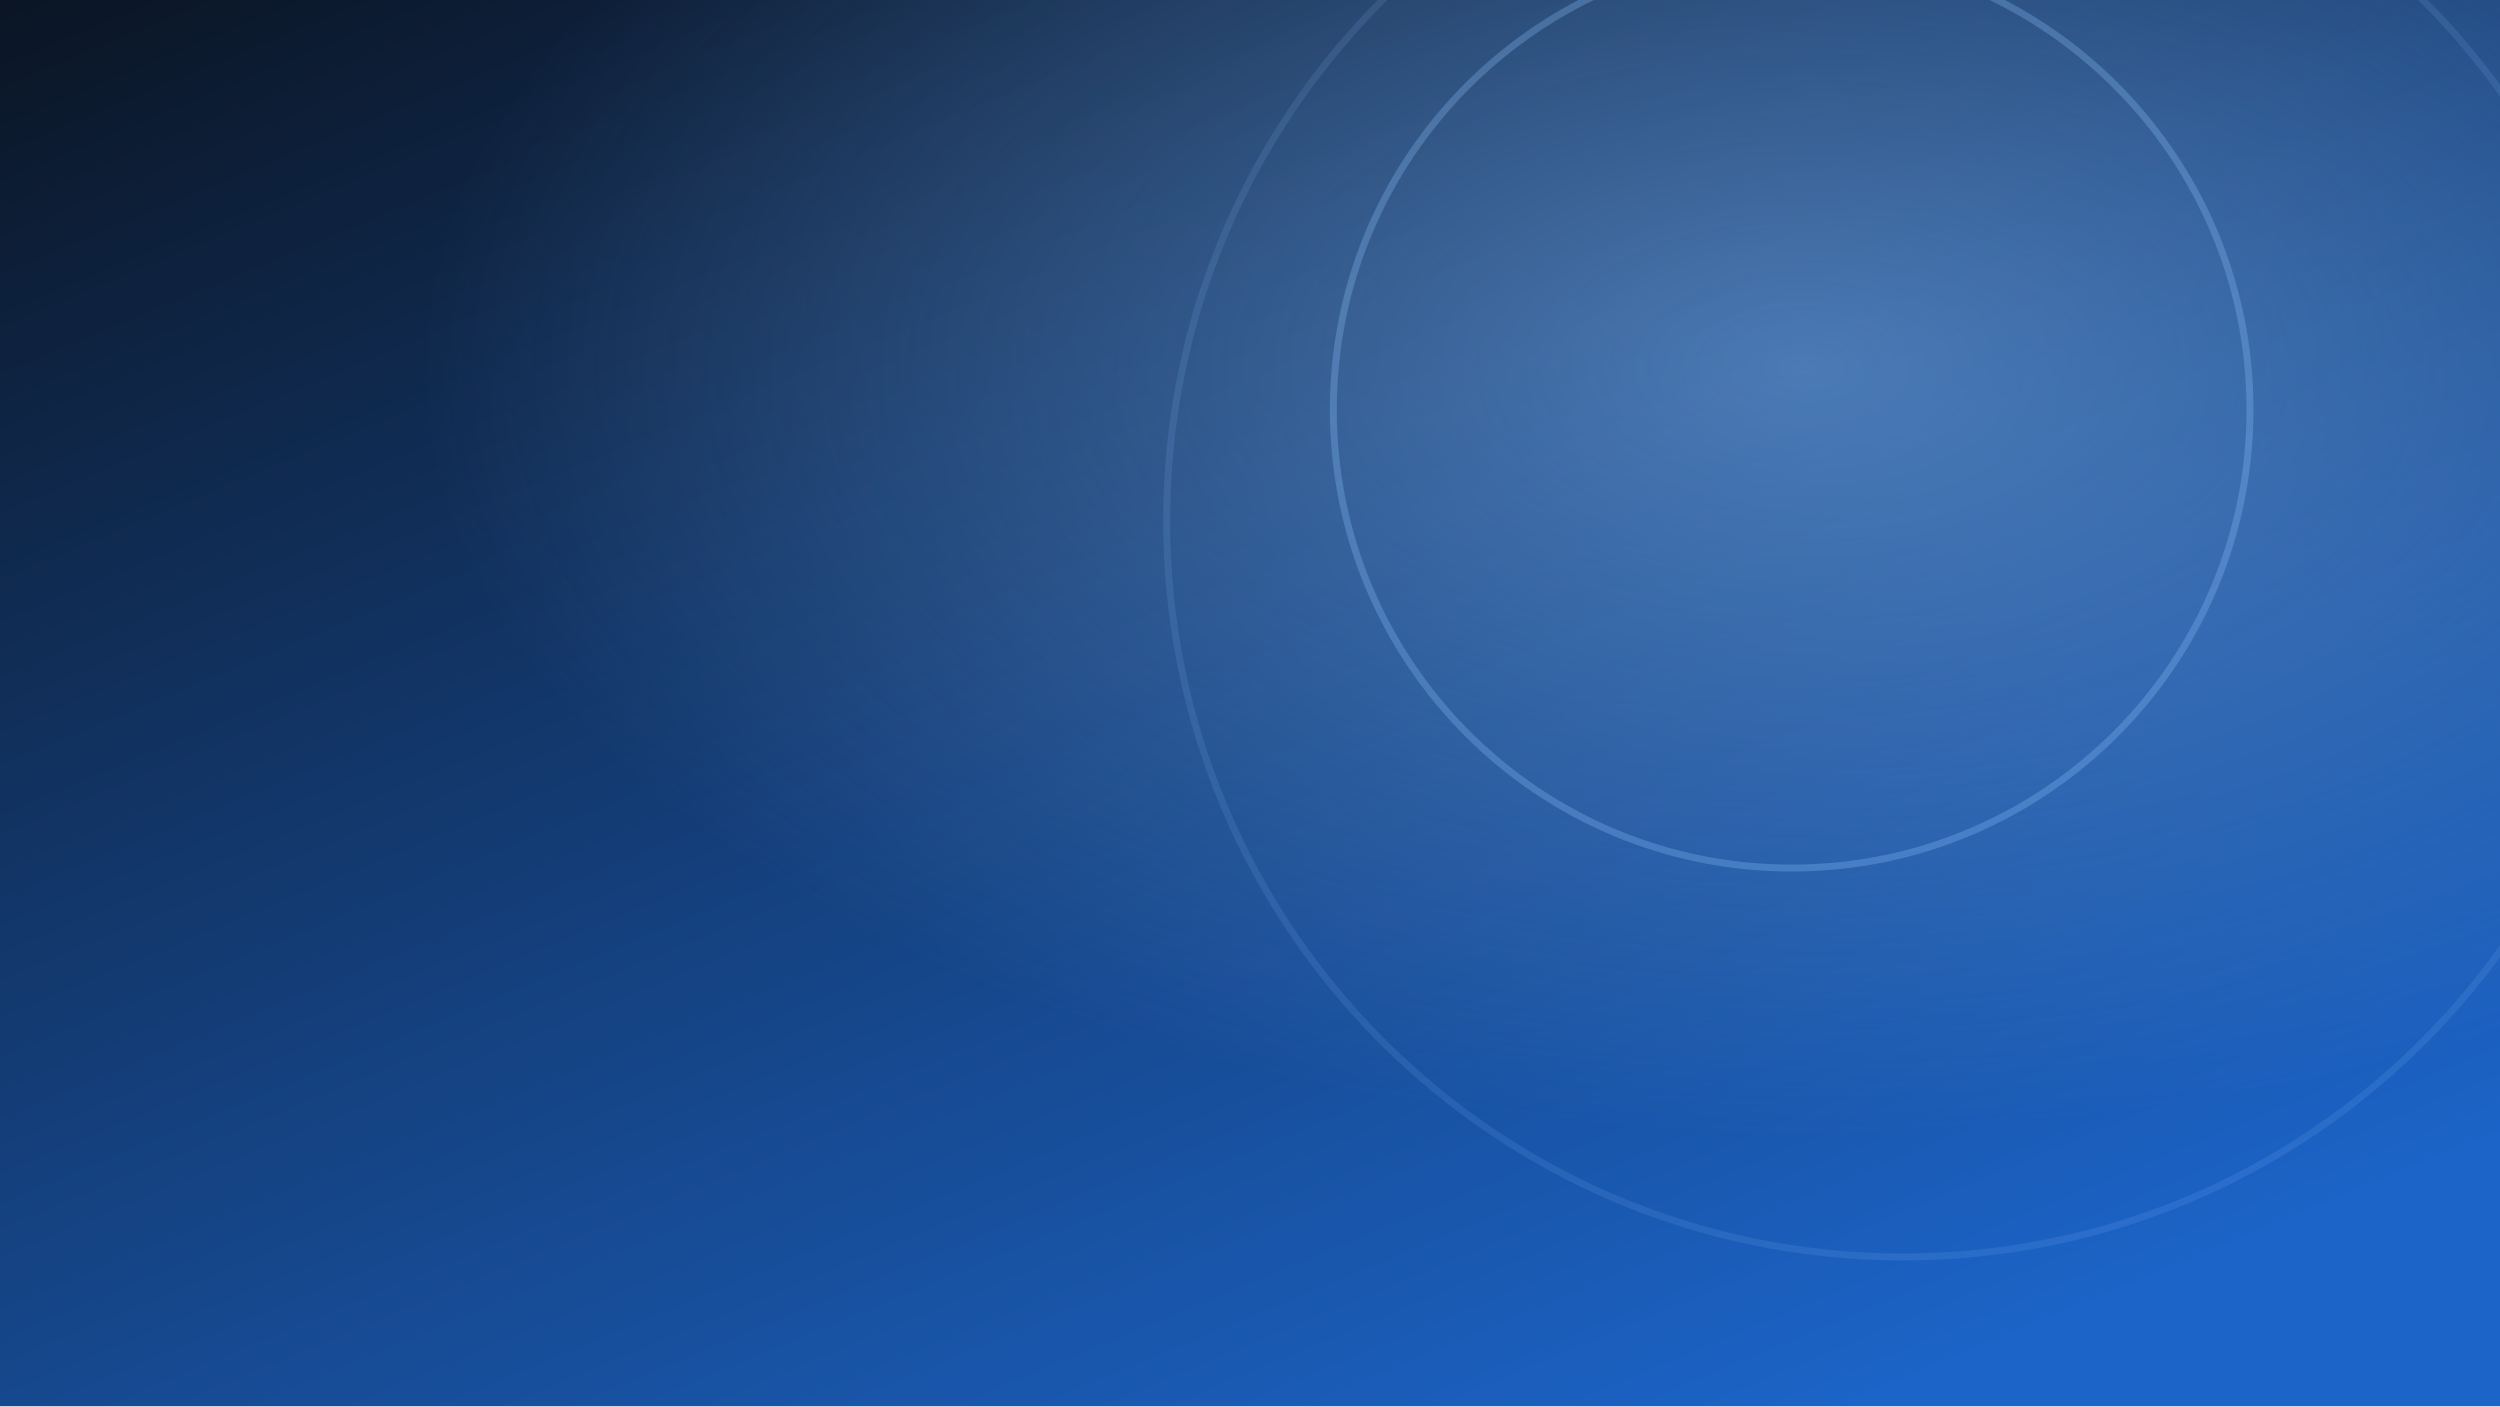
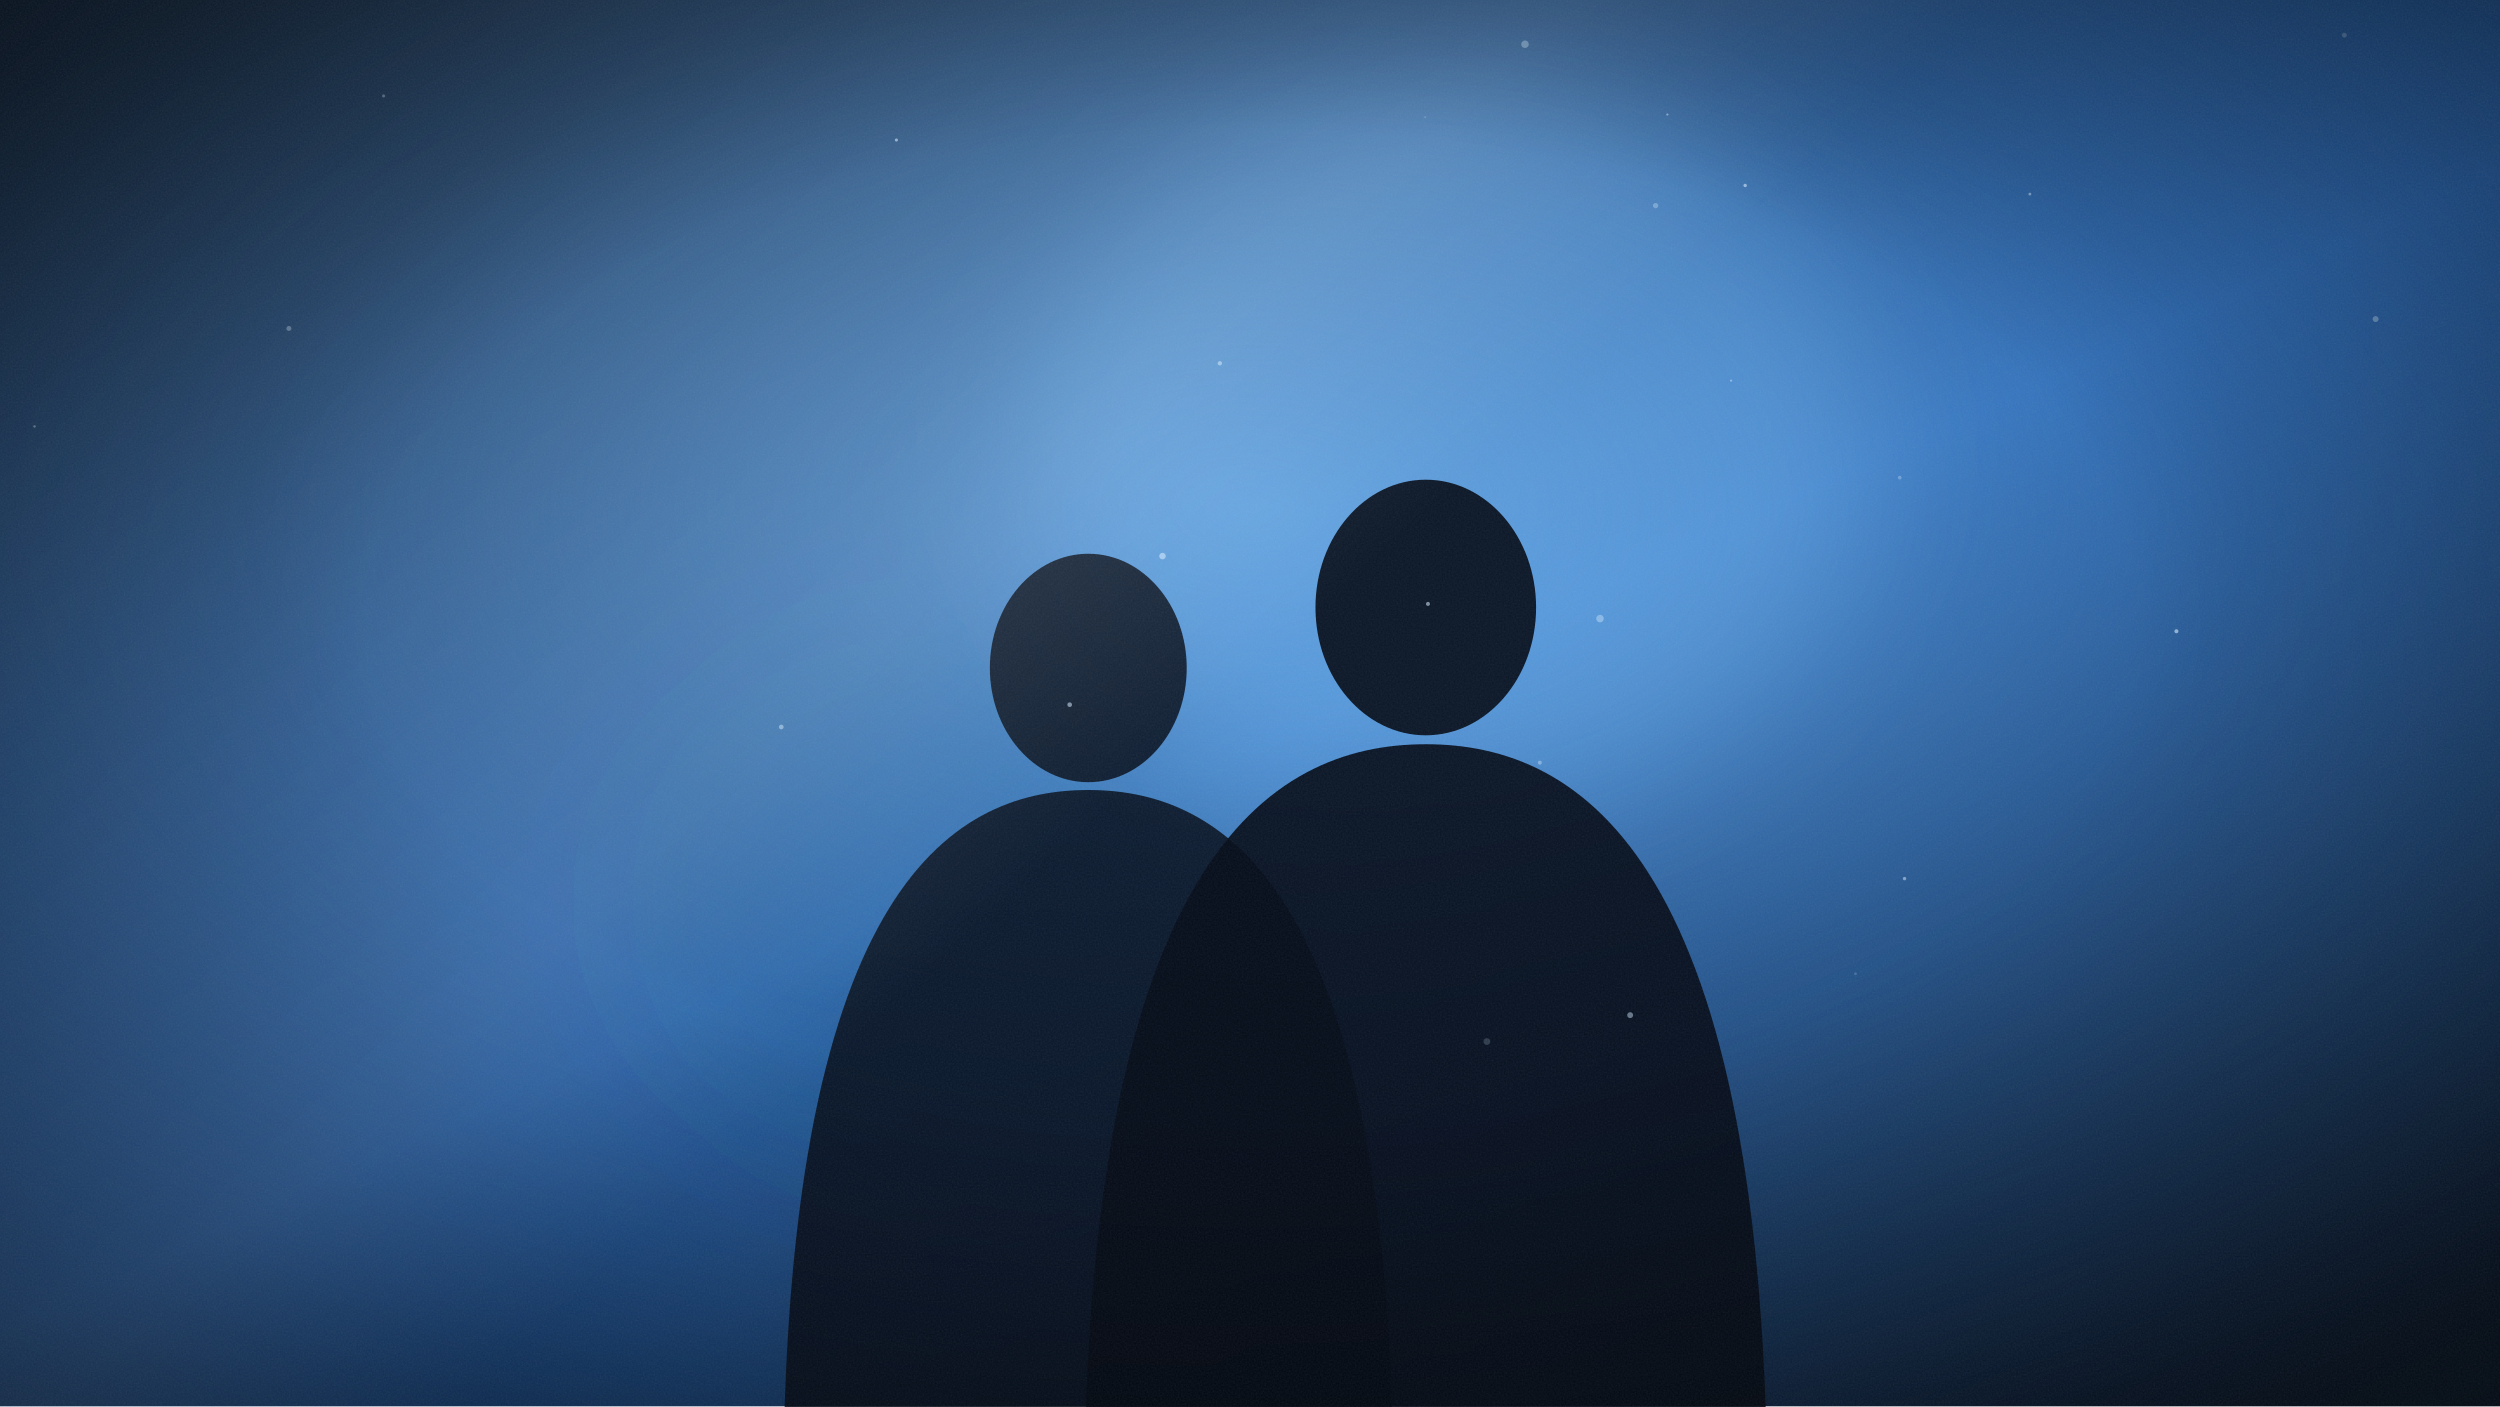
- <svg xmlns="http://www.w3.org/2000/svg" width="720" height="405" viewBox="0 0 720 405">
+ <svg xmlns="http://www.w3.org/2000/svg" width="1600" height="900" viewBox="0 0 1600 900" role="img" aria-label="Reborn: The Alpha's Revenge">
  <defs>
-     <linearGradient id="g" x1="0" y1="0" x2="0.75" y2="1">
-       <stop offset="0" stop-color="#0B1524" />
-       <stop offset="1" stop-color="#1C64C8" />
+     <linearGradient id="sky" x1="0.08" y1="0" x2="0.92" y2="1">
+       <stop offset="0" stop-color="#07182E" />
+       <stop offset="0.52" stop-color="#1D5AA8" />
+       <stop offset="1" stop-color="#07182E" />
    </linearGradient>
-     <radialGradient id="glow" cx="0.72" cy="0.26" r="0.55">
-       <stop offset="0" stop-color="#8FC4FF" stop-opacity="0.45" />
-       <stop offset="1" stop-color="#8FC4FF" stop-opacity="0" />
+     <radialGradient id="rim" cx="0.5" cy="0.36" r="0.72">
+       <stop offset="0" stop-color="#7EC4FF" stop-opacity="0.62" />
+       <stop offset="0.55" stop-color="#7EC4FF" stop-opacity="0.16" />
+       <stop offset="1" stop-color="#7EC4FF" stop-opacity="0" />
    </radialGradient>
+     <linearGradient id="sweep" x1="0" y1="0" x2="1" y2="0.6">
+       <stop offset="0" stop-color="#FFFFFF" stop-opacity="0" />
+       <stop offset="0.46" stop-color="#FFFFFF" stop-opacity="0.10" />
+       <stop offset="0.58" stop-color="#FFFFFF" stop-opacity="0" />
+     </linearGradient>
+     <radialGradient id="vig" cx="0.5" cy="0.44" r="0.78">
+       <stop offset="0.45" stop-color="#000000" stop-opacity="0" />
+       <stop offset="1" stop-color="#000000" stop-opacity="0.62" />
+     </radialGradient>
+     <filter id="grain" x="0" y="0" width="100%" height="100%">
+       <feTurbulence type="fractalNoise" baseFrequency="0.9" numOctaves="3" seed="7" result="n" />
+       <feColorMatrix in="n" type="saturate" values="0" />
+       <feComponentTransfer>
+         <feFuncA type="linear" slope="0.16" />
+       </feComponentTransfer>
+     </filter>
+     <filter id="soft" x="-30%" y="-30%" width="160%" height="160%">
+       <feGaussianBlur stdDeviation="41" />
+     </filter>
  </defs>
-   <rect width="720" height="405" fill="url(#g)" />
-   <rect width="720" height="405" fill="url(#glow)" />
-   <circle cx="516" cy="118" r="132" fill="none" stroke="#8FC4FF" stroke-opacity="0.28" stroke-width="2" />
-   <circle cx="548" cy="150" r="212" fill="none" stroke="#8FC4FF" stroke-opacity="0.13" stroke-width="2" />
+   <rect width="1600" height="900" fill="url(#sky)" />
+   <g filter="url(#soft)" opacity="0.9">
+     <ellipse cx="926.0" cy="288.0" rx="270.0" ry="234.0" fill="#7EC4FF" opacity="0.30" />
+     <ellipse cx="602.0" cy="576.0" rx="216.0" ry="189.0" fill="#0B2E57" opacity="0.24" />
+   </g>
+   <rect width="1600" height="900" fill="url(#rim)" />
+   <g opacity="0.85" fill="#030B18">
+     <ellipse cx="696.5" cy="427.5" rx="63.0" ry="73.1" />
+     <path d="M 501.2 963.0                C 501.2 571.8                  607.0 505.6                  696.5 505.6                C 786.0 505.6                  891.8 571.8                  891.8 963.0                Z" />
+   </g>
+   <g opacity="0.92" fill="#030B18">
+     <ellipse cx="912.5" cy="388.8" rx="70.6" ry="81.8" />
+     <path d="M 693.8 970.6                C 693.8 550.4                  812.3 476.3                  912.5 476.3                C 1012.7 476.3                  1131.2 550.4                  1131.2 970.6                Z" />
+   </g>
+   <rect width="1600" height="900" fill="url(#sweep)" />
+   <circle cx="1059.6" cy="131.6" r="1.7" fill="#D6ECFF" opacity="0.33" />
+   <circle cx="1024.0" cy="395.9" r="2.4" fill="#D6ECFF" opacity="0.41" />
+   <circle cx="1067.1" cy="73.3" r="0.7" fill="#D6ECFF" opacity="0.54" />
+   <circle cx="1500.4" cy="22.5" r="1.6" fill="#D6ECFF" opacity="0.30" />
+   <circle cx="976.0" cy="28.3" r="2.4" fill="#D6ECFF" opacity="0.39" />
+   <circle cx="1215.8" cy="305.7" r="1.2" fill="#D6ECFF" opacity="0.31" />
+   <circle cx="1392.9" cy="404.0" r="1.3" fill="#D6ECFF" opacity="0.62" />
+   <circle cx="684.6" cy="451.0" r="1.5" fill="#D6ECFF" opacity="0.54" />
+   <circle cx="1043.3" cy="649.7" r="1.9" fill="#D6ECFF" opacity="0.46" />
+   <circle cx="22.1" cy="272.9" r="0.8" fill="#D6ECFF" opacity="0.47" />
+   <circle cx="913.9" cy="386.5" r="1.3" fill="#D6ECFF" opacity="0.55" />
+   <circle cx="1218.9" cy="562.3" r="1.1" fill="#D6ECFF" opacity="0.51" />
+   <circle cx="184.9" cy="210.2" r="1.6" fill="#D6ECFF" opacity="0.37" />
+   <circle cx="985.5" cy="488.1" r="1.3" fill="#D6ECFF" opacity="0.39" />
+   <circle cx="1299.1" cy="124.2" r="0.9" fill="#D6ECFF" opacity="0.54" />
+   <circle cx="500.0" cy="465.3" r="1.5" fill="#D6ECFF" opacity="0.49" />
+   <circle cx="1116.9" cy="118.7" r="1.1" fill="#D6ECFF" opacity="0.61" />
+   <circle cx="573.7" cy="89.6" r="1.0" fill="#D6ECFF" opacity="0.62" />
+   <circle cx="1187.5" cy="623.2" r="0.9" fill="#D6ECFF" opacity="0.19" />
+   <circle cx="1107.9" cy="243.6" r="0.7" fill="#D6ECFF" opacity="0.47" />
+   <circle cx="951.6" cy="666.6" r="2.2" fill="#D6ECFF" opacity="0.19" />
+   <circle cx="1520.4" cy="204.2" r="1.9" fill="#D6ECFF" opacity="0.41" />
+   <circle cx="744.0" cy="355.9" r="2.1" fill="#D6ECFF" opacity="0.58" />
+   <circle cx="245.5" cy="61.4" r="1.0" fill="#D6ECFF" opacity="0.41" />
+   <circle cx="912.1" cy="75.0" r="0.7" fill="#D6ECFF" opacity="0.20" />
+   <circle cx="780.7" cy="232.5" r="1.4" fill="#D6ECFF" opacity="0.53" />
+   <rect width="1600" height="900" fill="url(#vig)" />
+   <rect width="1600" height="900" filter="url(#grain)" opacity="0.5" />
</svg>
